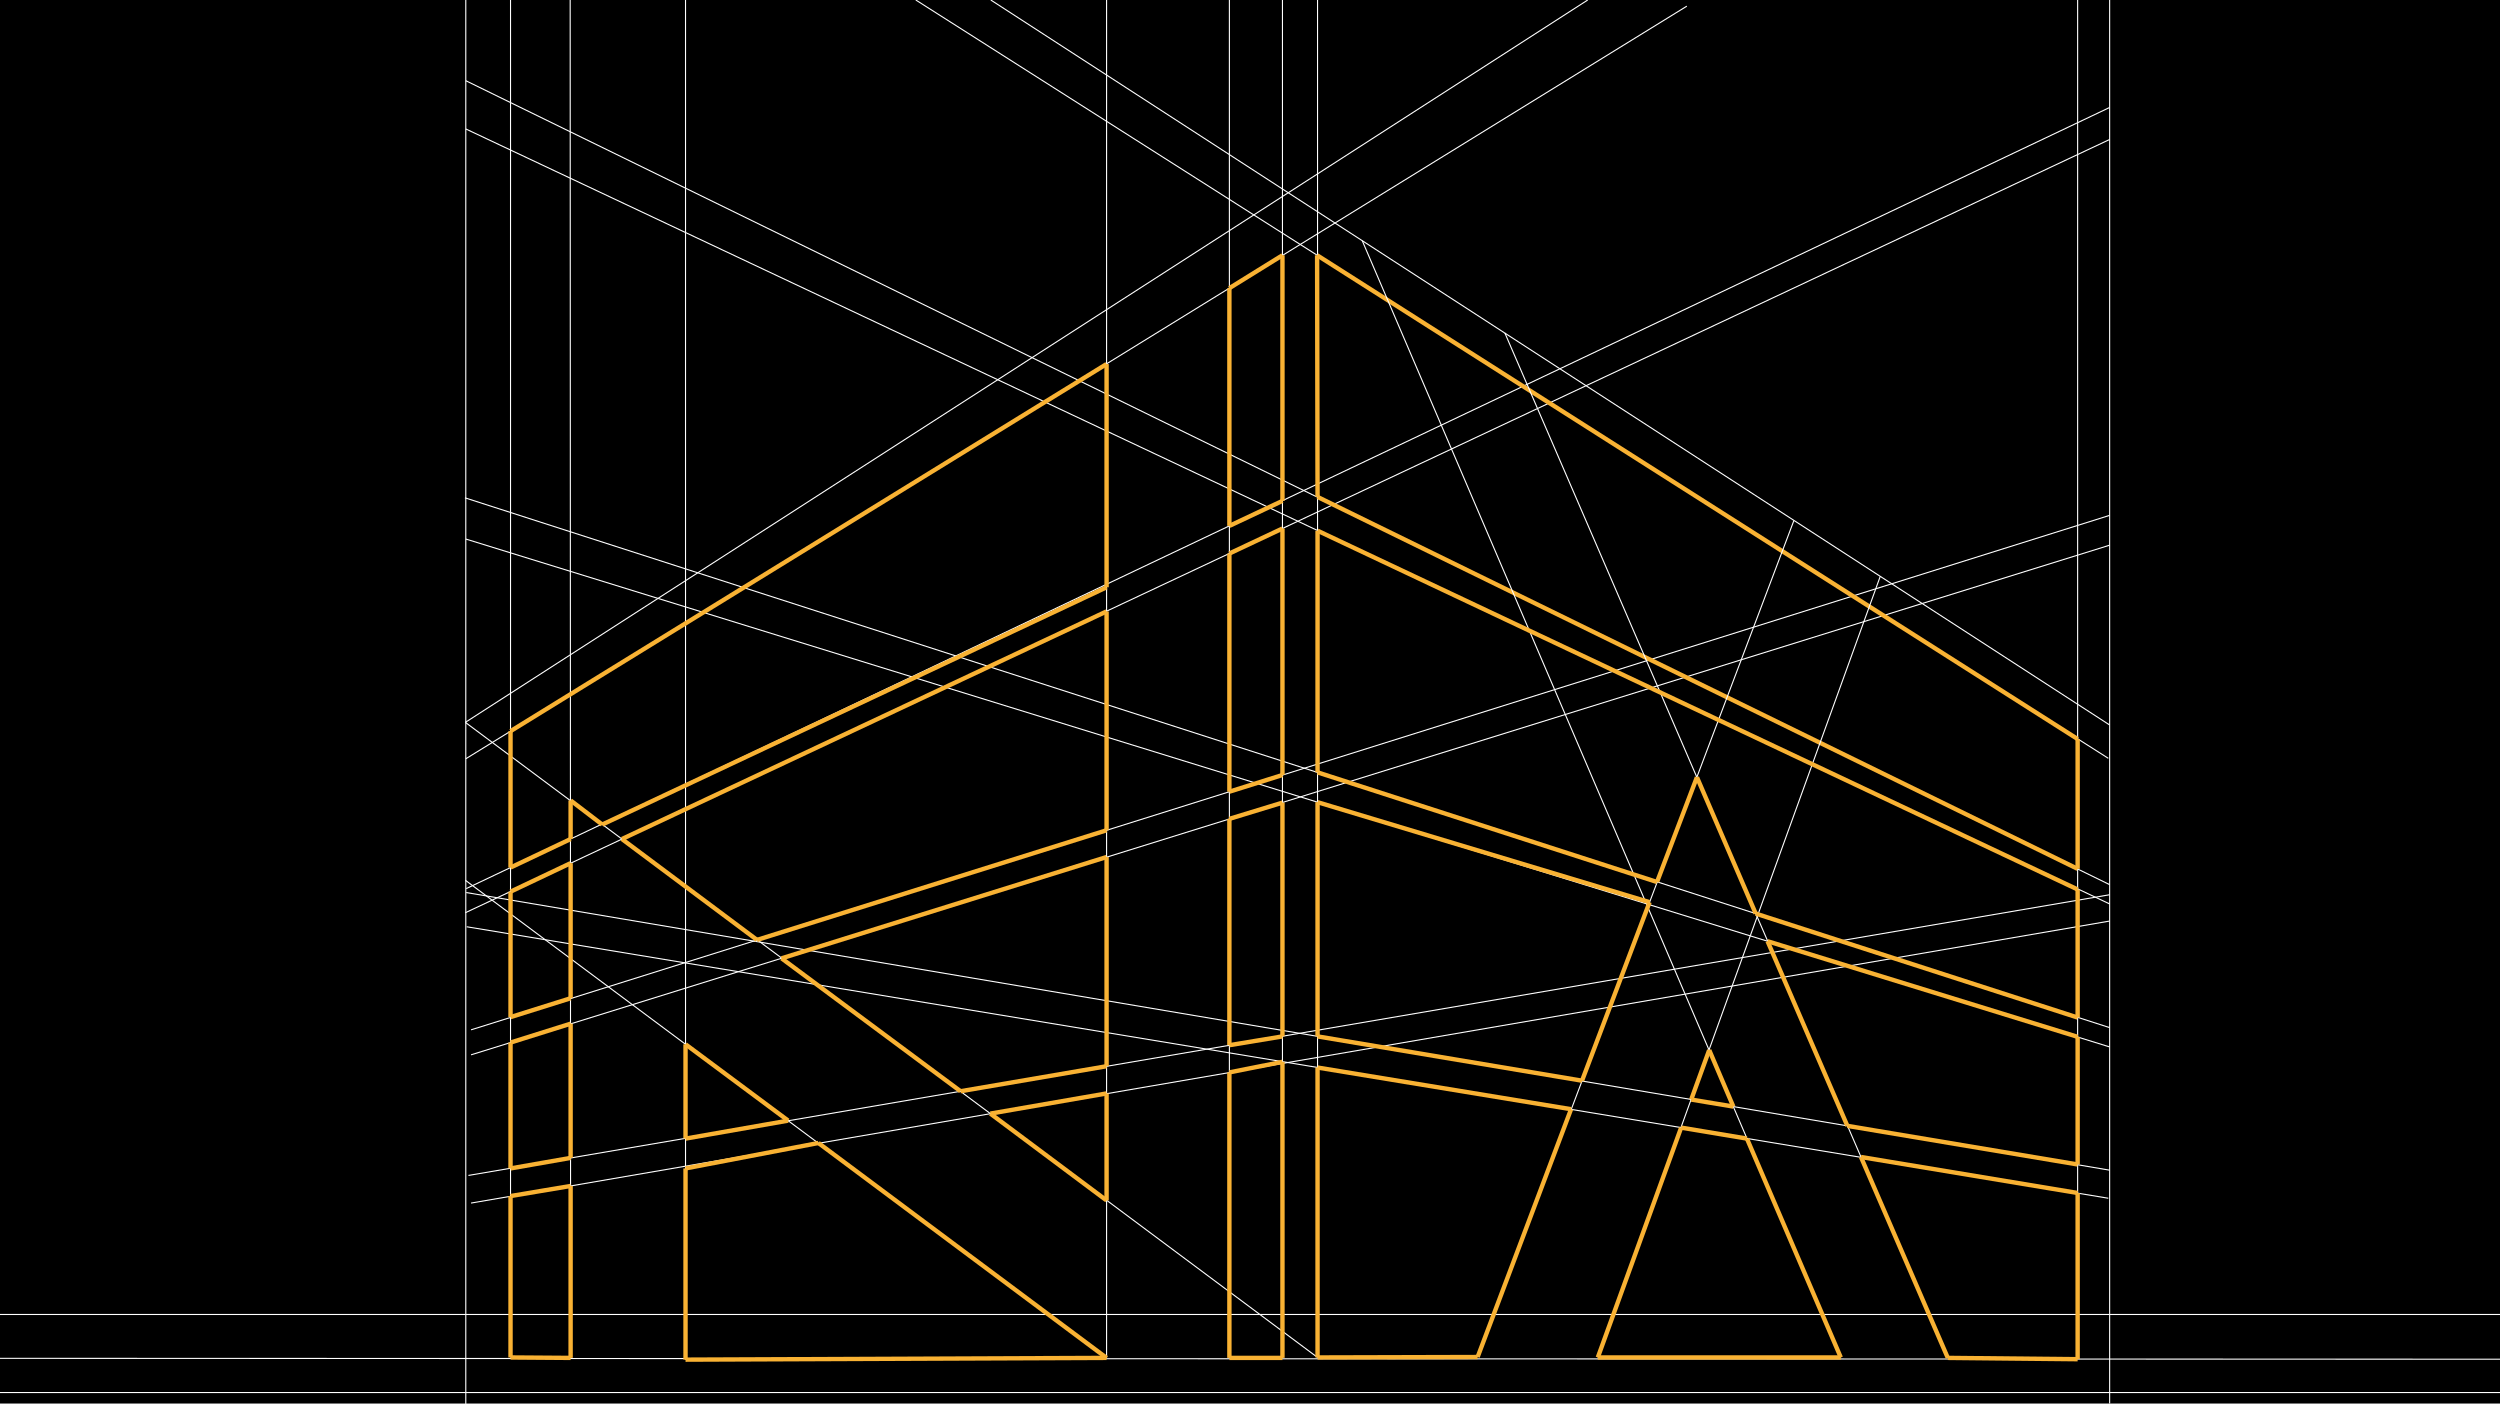
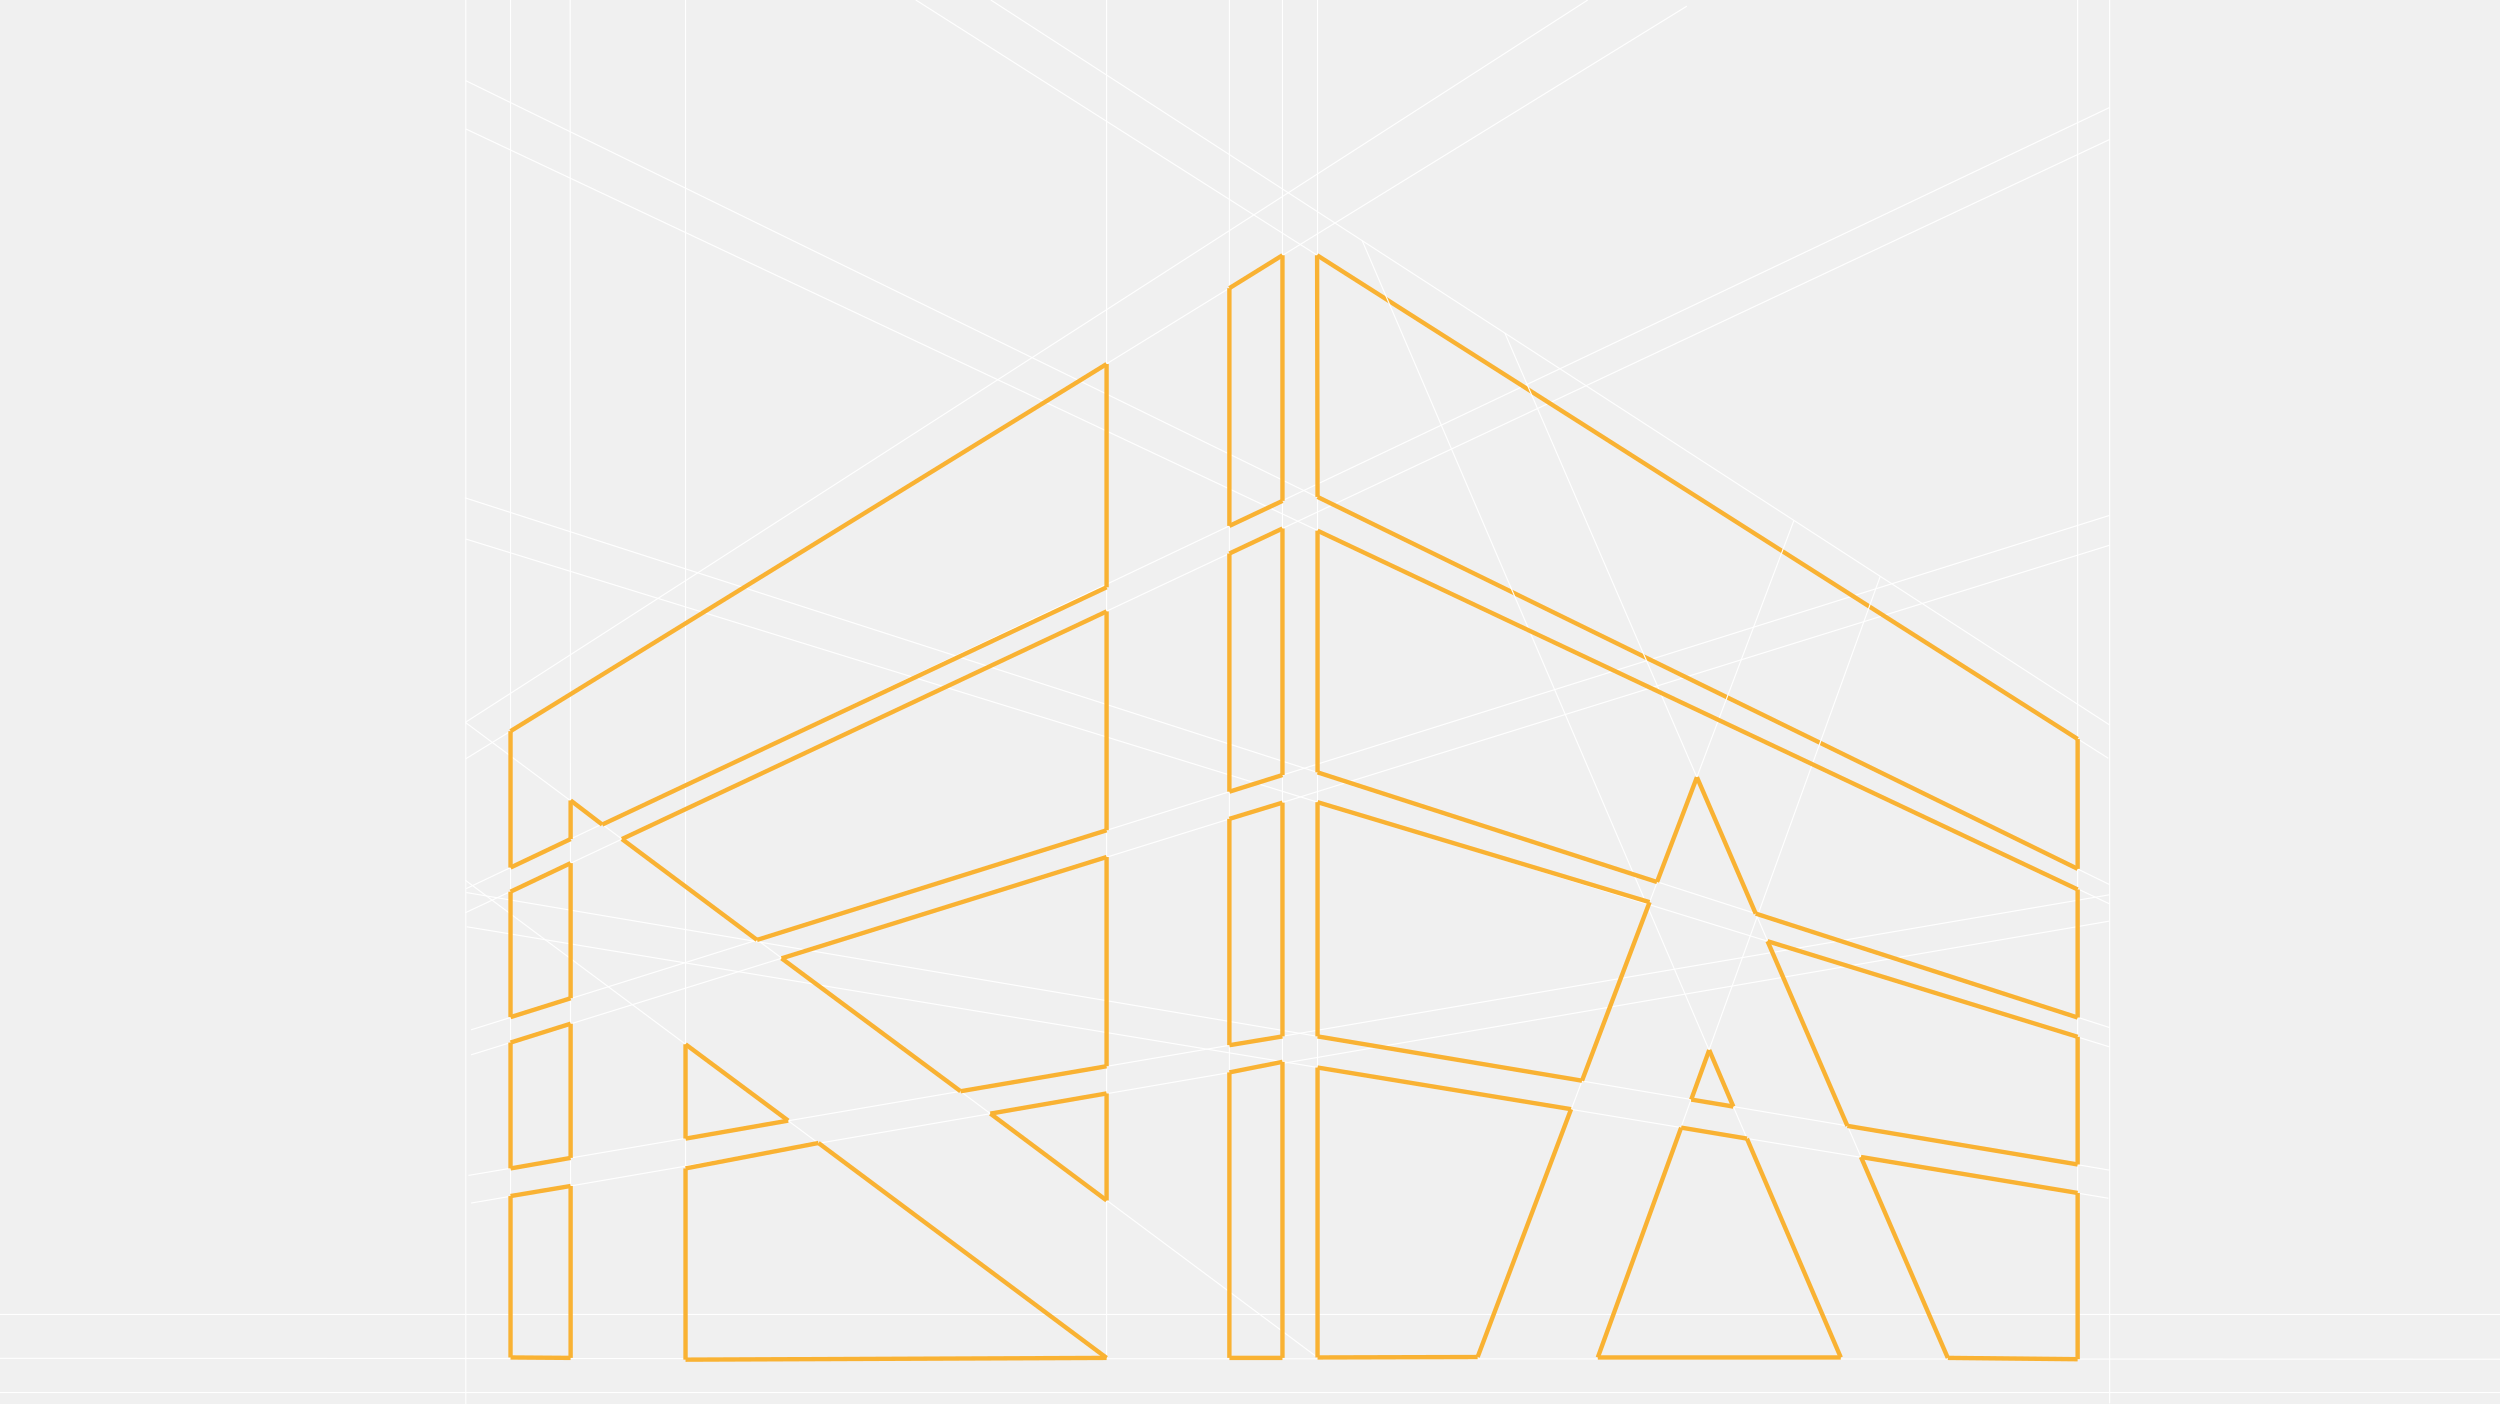
<svg xmlns="http://www.w3.org/2000/svg" version="1.1" id="Capa_1" x="0px" y="0px" viewBox="0 0 570 320" style="enable-background:new 0 0 570 320;" xml:space="preserve">
  <style type="text/css">
	.st0{fill:none;stroke:#FFFFFF;stroke-width:0.25;stroke-miterlimit:10;}
	.st1{fill:none;stroke:#F9B233;stroke-miterlimit:10;}
</style>
-   <rect width="570" height="320" />
  <line class="st0" x1="0" y1="309.7" x2="570" y2="309.9" />
  <line class="st0" x1="0" y1="299.7" x2="570" y2="299.7" />
  <line class="st0" x1="0" y1="317.5" x2="570" y2="317.5" />
  <line class="st0" x1="106.2" y1="0" x2="106.2" y2="320.1" />
  <line class="st0" x1="116.4" y1="0" x2="116.4" y2="309.5" />
  <line class="st0" x1="130" y1="0" x2="130.1" y2="309.6" />
  <line class="st0" x1="156.3" y1="0" x2="156.3" y2="310" />
  <line class="st0" x1="252.3" y1="0" x2="252.3" y2="309.6" />
  <line class="st0" x1="280.3" y1="0" x2="280.3" y2="309.6" />
  <line class="st0" x1="292.4" y1="0" x2="292.4" y2="309.6" />
  <line class="st0" x1="300.4" y1="0" x2="300.4" y2="309.5" />
  <line class="st0" x1="473.7" y1="0" x2="473.7" y2="309" />
  <line class="st0" x1="481" y1="0" x2="481" y2="320" />
  <line class="st0" x1="106.3" y1="202.6" x2="481" y2="24.5" />
  <line class="st0" x1="106.2" y1="173" x2="384.6" y2="1.4" />
  <line class="st0" x1="106.1" y1="208.1" x2="481" y2="31.8" />
  <line class="st0" x1="107.4" y1="234.8" x2="481" y2="117.5" />
  <line class="st0" x1="107.4" y1="240.5" x2="481" y2="124.3" />
  <line class="st0" x1="106.8" y1="268" x2="481" y2="204" />
  <line class="st0" x1="107.4" y1="274.3" x2="481" y2="210" />
  <line class="st0" x1="106.1" y1="164.7" x2="300.4" y2="309.5" />
  <line class="st0" x1="106.1" y1="200.7" x2="252.3" y2="309.6" />
  <line class="st0" x1="106.1" y1="164.7" x2="362" y2="0" />
  <line class="st0" x1="480.7" y1="172.9" x2="208.8" y2="0" />
  <line class="st0" x1="481" y1="165.3" x2="225.9" y2="0" />
  <line class="st0" x1="106.2" y1="18.4" x2="481" y2="201.7" />
  <line class="st0" x1="481" y1="206.1" x2="106.2" y2="29.4" />
  <line class="st0" x1="481" y1="234.3" x2="106" y2="113.5" />
  <line class="st0" x1="481" y1="238.7" x2="106.2" y2="122.9" />
  <line class="st0" x1="481" y1="266.8" x2="106.3" y2="203.5" />
  <line class="st0" x1="480.7" y1="273.2" x2="106.4" y2="211.3" />
  <line class="st1" x1="116.4" y1="166.7" x2="252.3" y2="83" />
  <line class="st1" x1="137.3" y1="188" x2="252.3" y2="133.9" />
  <line class="st1" x1="141.8" y1="191.3" x2="252.3" y2="139.4" />
  <line class="st1" x1="172.6" y1="214.3" x2="252.3" y2="189.3" />
  <line class="st1" x1="178.2" y1="218.5" x2="252.3" y2="195.4" />
  <line class="st1" x1="219" y1="248.8" x2="252.3" y2="243.1" />
  <line class="st1" x1="225.8" y1="253.9" x2="252.3" y2="249.3" />
  <line class="st1" x1="116.4" y1="197.8" x2="130.1" y2="191.3" />
  <line class="st1" x1="116.4" y1="203.3" x2="130.1" y2="196.8" />
  <line class="st1" x1="116.4" y1="231.9" x2="130.1" y2="227.6" />
  <line class="st1" x1="137.3" y1="188" x2="130.1" y2="182.5" />
  <line class="st1" x1="130.1" y1="191.3" x2="130.1" y2="182.5" />
  <line class="st1" x1="141.8" y1="191.3" x2="172.6" y2="214.3" />
  <line class="st1" x1="130.1" y1="196.8" x2="130.1" y2="227.6" />
  <line class="st1" x1="116.4" y1="203.3" x2="116.4" y2="231.9" />
  <line class="st1" x1="178.2" y1="218.5" x2="219" y2="248.8" />
  <line class="st1" x1="252.3" y1="139.4" x2="252.3" y2="189.3" />
  <line class="st1" x1="252.3" y1="83" x2="252.3" y2="133.9" />
  <line class="st1" x1="280.3" y1="65.7" x2="280.3" y2="119.9" />
  <line class="st1" x1="292.4" y1="58.2" x2="292.4" y2="114.2" />
  <line class="st1" x1="280.3" y1="65.7" x2="292.4" y2="58.2" />
  <line class="st1" x1="280.3" y1="119.9" x2="292.4" y2="114.2" />
  <line class="st1" x1="280.3" y1="126.2" x2="292.4" y2="120.5" />
  <line class="st1" x1="292.4" y1="176.7" x2="292.4" y2="120.5" />
  <line class="st1" x1="280.3" y1="180.5" x2="280.3" y2="126.2" />
  <line class="st1" x1="292.4" y1="176.7" x2="280.3" y2="180.5" />
  <line class="st1" x1="280.3" y1="186.7" x2="292.4" y2="183" />
  <line class="st1" x1="292.4" y1="236.3" x2="292.4" y2="183" />
  <line class="st1" x1="280.3" y1="238.3" x2="280.3" y2="186.7" />
  <line class="st1" x1="252.3" y1="249.3" x2="252.3" y2="273.7" />
  <line class="st1" x1="225.8" y1="253.9" x2="252.3" y2="273.7" />
  <line class="st1" x1="156.3" y1="238.1" x2="156.3" y2="259.6" />
  <line class="st1" x1="179.7" y1="255.5" x2="156.3" y2="238.1" />
  <line class="st1" x1="116.4" y1="237.7" x2="130.1" y2="233.4" />
  <line class="st1" x1="130.1" y1="264" x2="130.1" y2="233.4" />
  <line class="st1" x1="116.4" y1="266.4" x2="116.4" y2="237.7" />
  <line class="st1" x1="130.1" y1="264" x2="116.4" y2="266.4" />
  <line class="st1" x1="252.3" y1="195.4" x2="252.3" y2="243.1" />
  <line class="st1" x1="179.7" y1="255.5" x2="156.3" y2="259.6" />
  <line class="st1" x1="186.6" y1="260.6" x2="252.3" y2="309.6" />
  <line class="st1" x1="156.3" y1="310" x2="156.3" y2="266.4" />
  <line class="st1" x1="186.6" y1="260.6" x2="156.3" y2="266.4" />
  <line class="st1" x1="292.4" y1="242.1" x2="280.3" y2="244.5" />
  <line class="st1" x1="292.4" y1="309.6" x2="292.4" y2="242.1" />
  <line class="st1" x1="280.3" y1="309.6" x2="280.3" y2="244.5" />
  <line class="st1" x1="292.4" y1="309.6" x2="280.3" y2="309.6" />
  <line class="st1" x1="156.3" y1="310" x2="252.3" y2="309.6" />
  <line class="st1" x1="116.4" y1="272.7" x2="116.4" y2="309.5" />
  <line class="st1" x1="130.1" y1="270.4" x2="130.1" y2="309.6" />
  <line class="st1" x1="116.4" y1="309.5" x2="130.1" y2="309.6" />
  <line class="st1" x1="116.4" y1="272.7" x2="130.1" y2="270.4" />
  <line class="st1" x1="280.3" y1="238.3" x2="292.4" y2="236.3" />
  <line class="st1" x1="116.4" y1="197.8" x2="116.4" y2="166.7" />
  <line class="st1" x1="300.3" y1="58.2" x2="473.7" y2="168.5" />
  <line class="st1" x1="473.7" y1="198.1" x2="300.4" y2="113.3" />
  <line class="st1" x1="473.7" y1="168.5" x2="473.7" y2="198.1" />
  <line class="st1" x1="300.3" y1="58.2" x2="300.4" y2="113.3" />
  <line class="st0" x1="336.9" y1="309.4" x2="409" y2="118.7" />
  <line class="st0" x1="444.1" y1="309.6" x2="343.1" y2="75.9" />
  <line class="st0" x1="419.7" y1="309.5" x2="310.6" y2="54.9" />
  <line class="st0" x1="364.3" y1="309.5" x2="428.7" y2="131.4" />
  <line class="st1" x1="300.4" y1="121" x2="473.7" y2="202.8" />
  <line class="st1" x1="473.7" y1="232" x2="473.7" y2="202.8" />
  <line class="st1" x1="300.4" y1="176.1" x2="300.4" y2="121" />
  <line class="st1" x1="377.8" y1="201.1" x2="300.4" y2="176.1" />
  <line class="st1" x1="473.7" y1="232" x2="400.3" y2="208.3" />
  <line class="st1" x1="386.9" y1="177.2" x2="377.8" y2="201.1" />
  <line class="st1" x1="386.9" y1="177.2" x2="400.3" y2="208.3" />
  <line class="st1" x1="300.4" y1="182.9" x2="376.1" y2="205.7" />
  <line class="st1" x1="360.7" y1="246.4" x2="376.1" y2="205.7" />
  <line class="st1" x1="300.4" y1="236.3" x2="360.7" y2="246.4" />
  <line class="st1" x1="300.4" y1="182.9" x2="300.4" y2="236.3" />
  <line class="st1" x1="473.7" y1="236.4" x2="403" y2="214.6" />
  <line class="st1" x1="473.7" y1="265.5" x2="421.2" y2="256.7" />
  <line class="st1" x1="403" y1="214.6" x2="421.2" y2="256.7" />
  <line class="st1" x1="385.6" y1="250.7" x2="395.2" y2="252.3" />
  <line class="st1" x1="389.7" y1="239.4" x2="395.2" y2="252.3" />
  <line class="st1" x1="385.6" y1="250.7" x2="389.7" y2="239.4" />
  <line class="st1" x1="358.2" y1="252.9" x2="300.4" y2="243.4" />
  <line class="st1" x1="300.4" y1="309.5" x2="336.9" y2="309.4" />
  <line class="st1" x1="358.2" y1="252.9" x2="336.9" y2="309.4" />
  <line class="st1" x1="300.4" y1="243.4" x2="300.4" y2="309.5" />
  <line class="st1" x1="383.3" y1="257.1" x2="398.3" y2="259.6" />
  <line class="st1" x1="419.7" y1="309.5" x2="398.3" y2="259.6" />
  <line class="st1" x1="383.3" y1="257.1" x2="364.3" y2="309.5" />
  <line class="st1" x1="419.7" y1="309.5" x2="364.3" y2="309.5" />
  <line class="st1" x1="424.3" y1="263.8" x2="473.7" y2="272" />
  <line class="st1" x1="444.1" y1="309.6" x2="473.7" y2="309.9" />
  <line class="st1" x1="473.7" y1="272" x2="473.7" y2="309.9" />
  <line class="st1" x1="424.3" y1="263.8" x2="444.1" y2="309.6" />
  <line class="st1" x1="473.7" y1="236.4" x2="473.7" y2="265.5" />
</svg>
